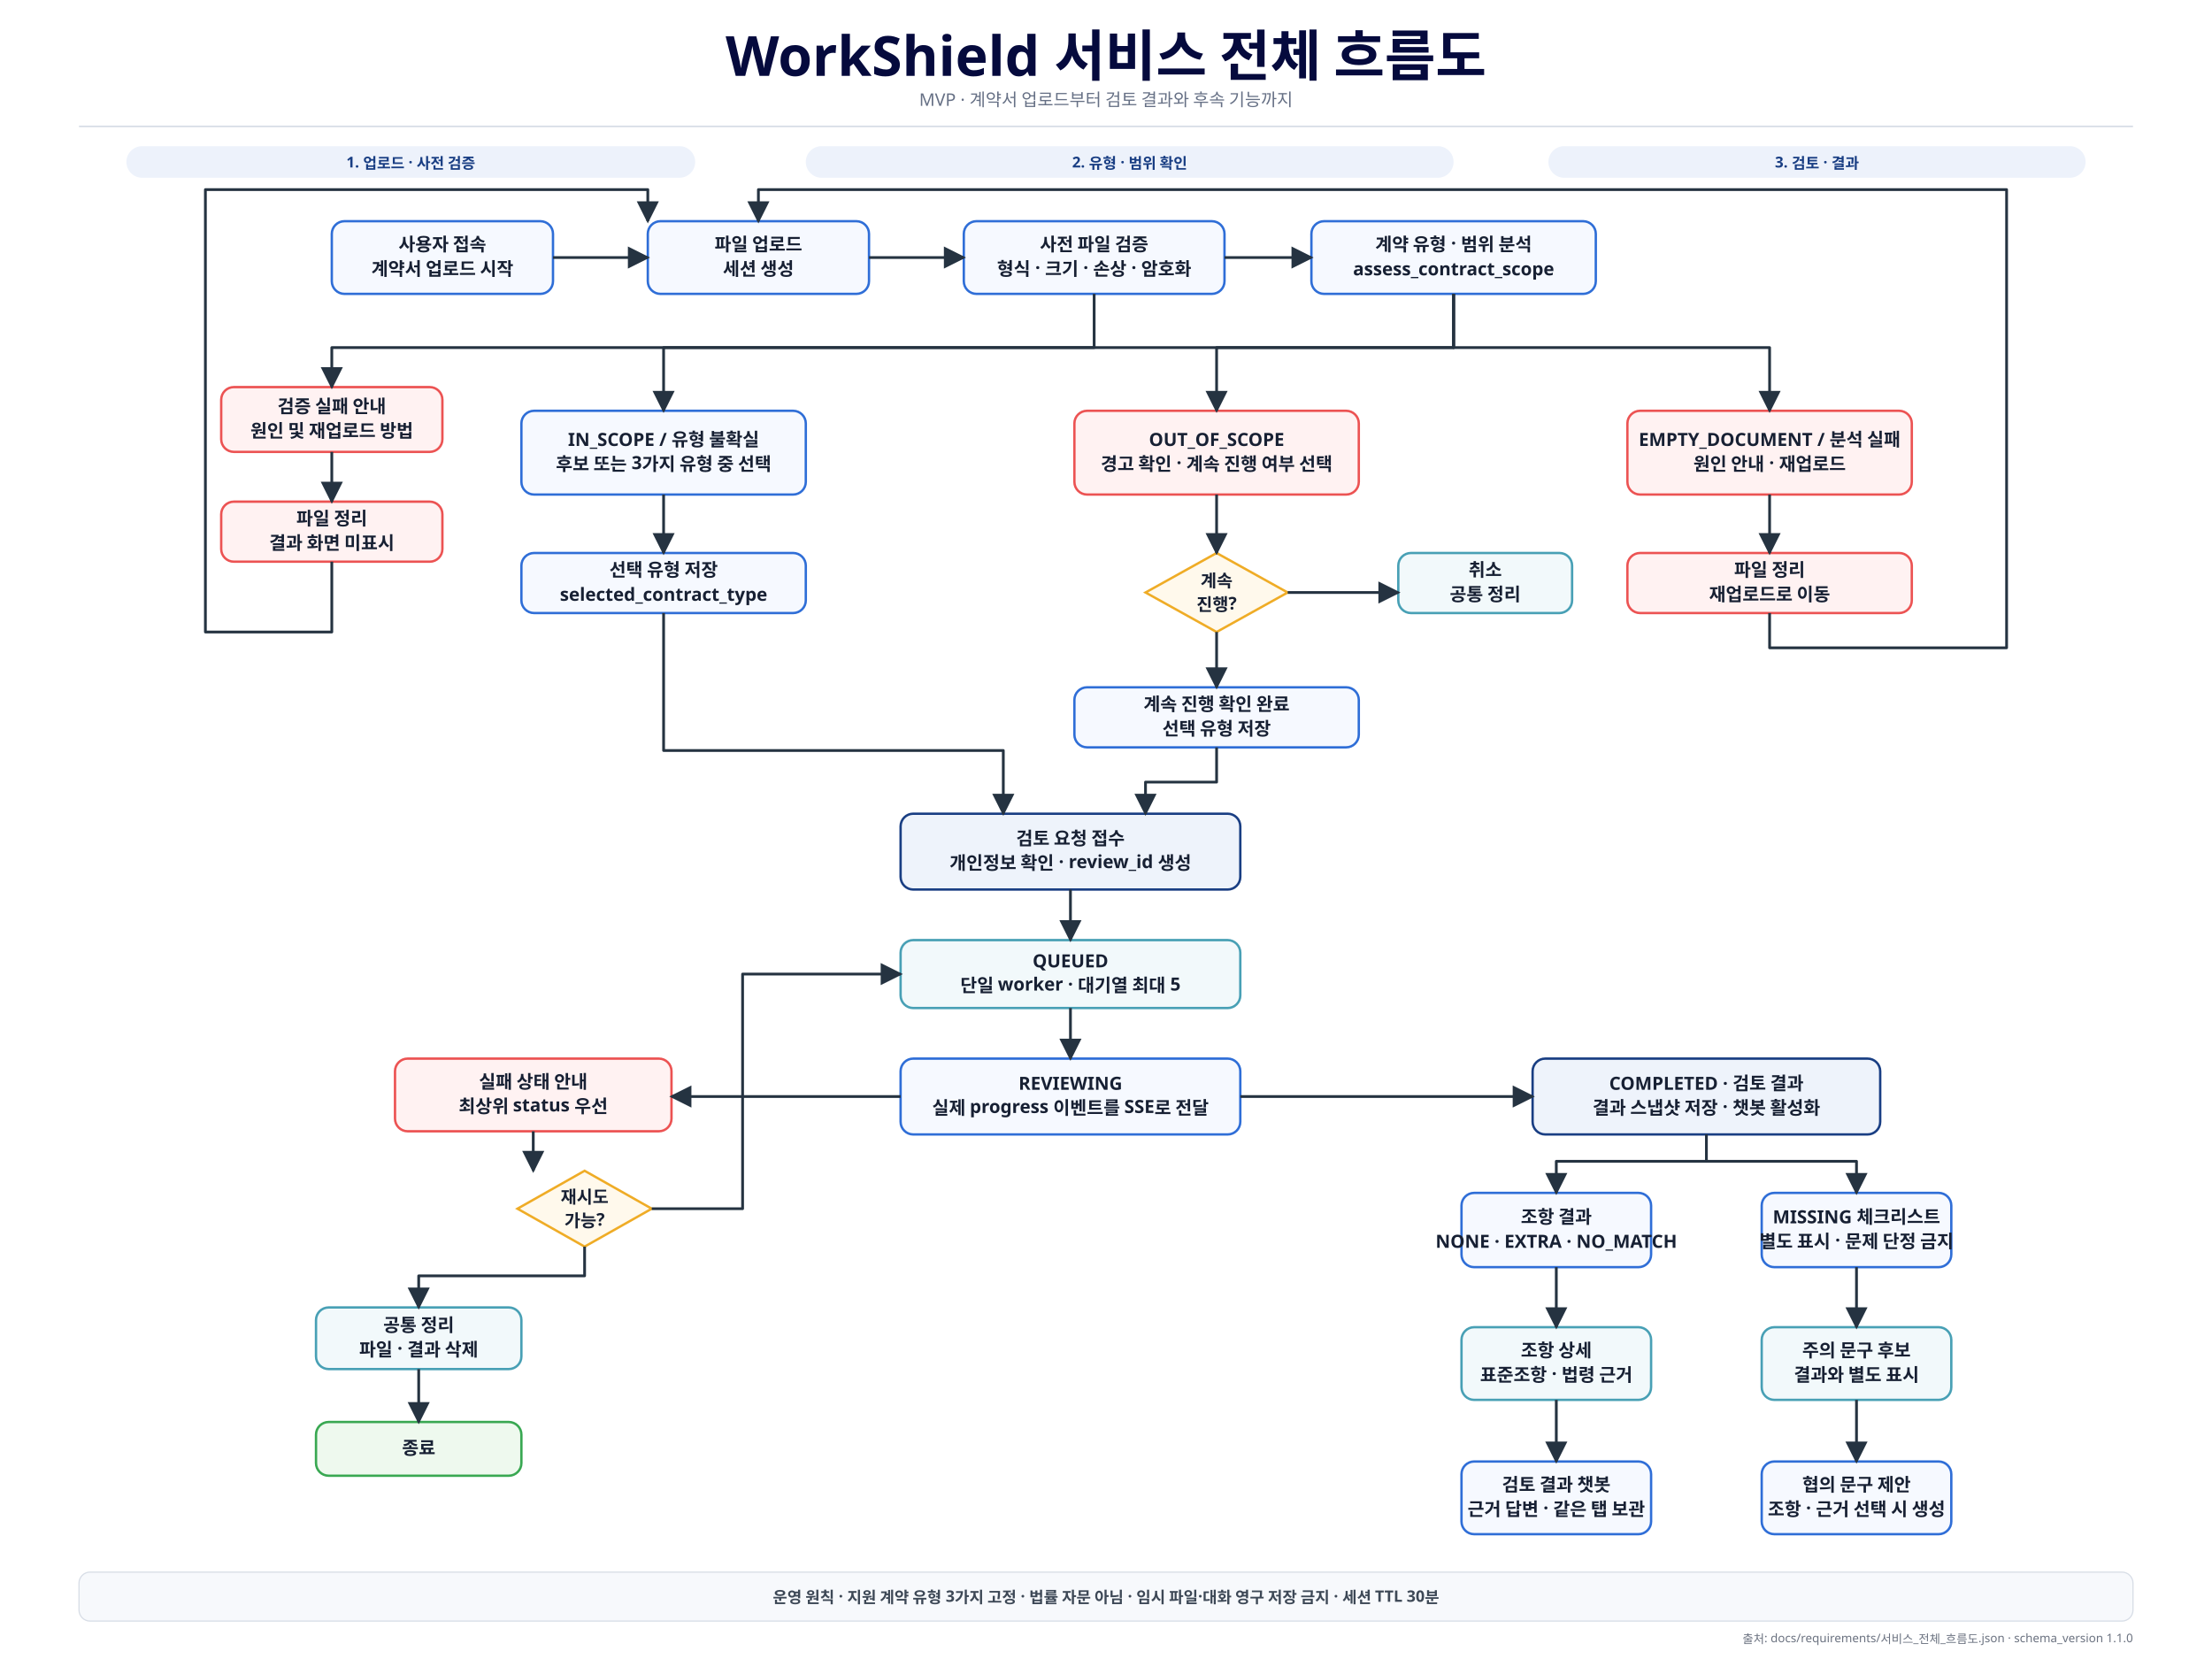
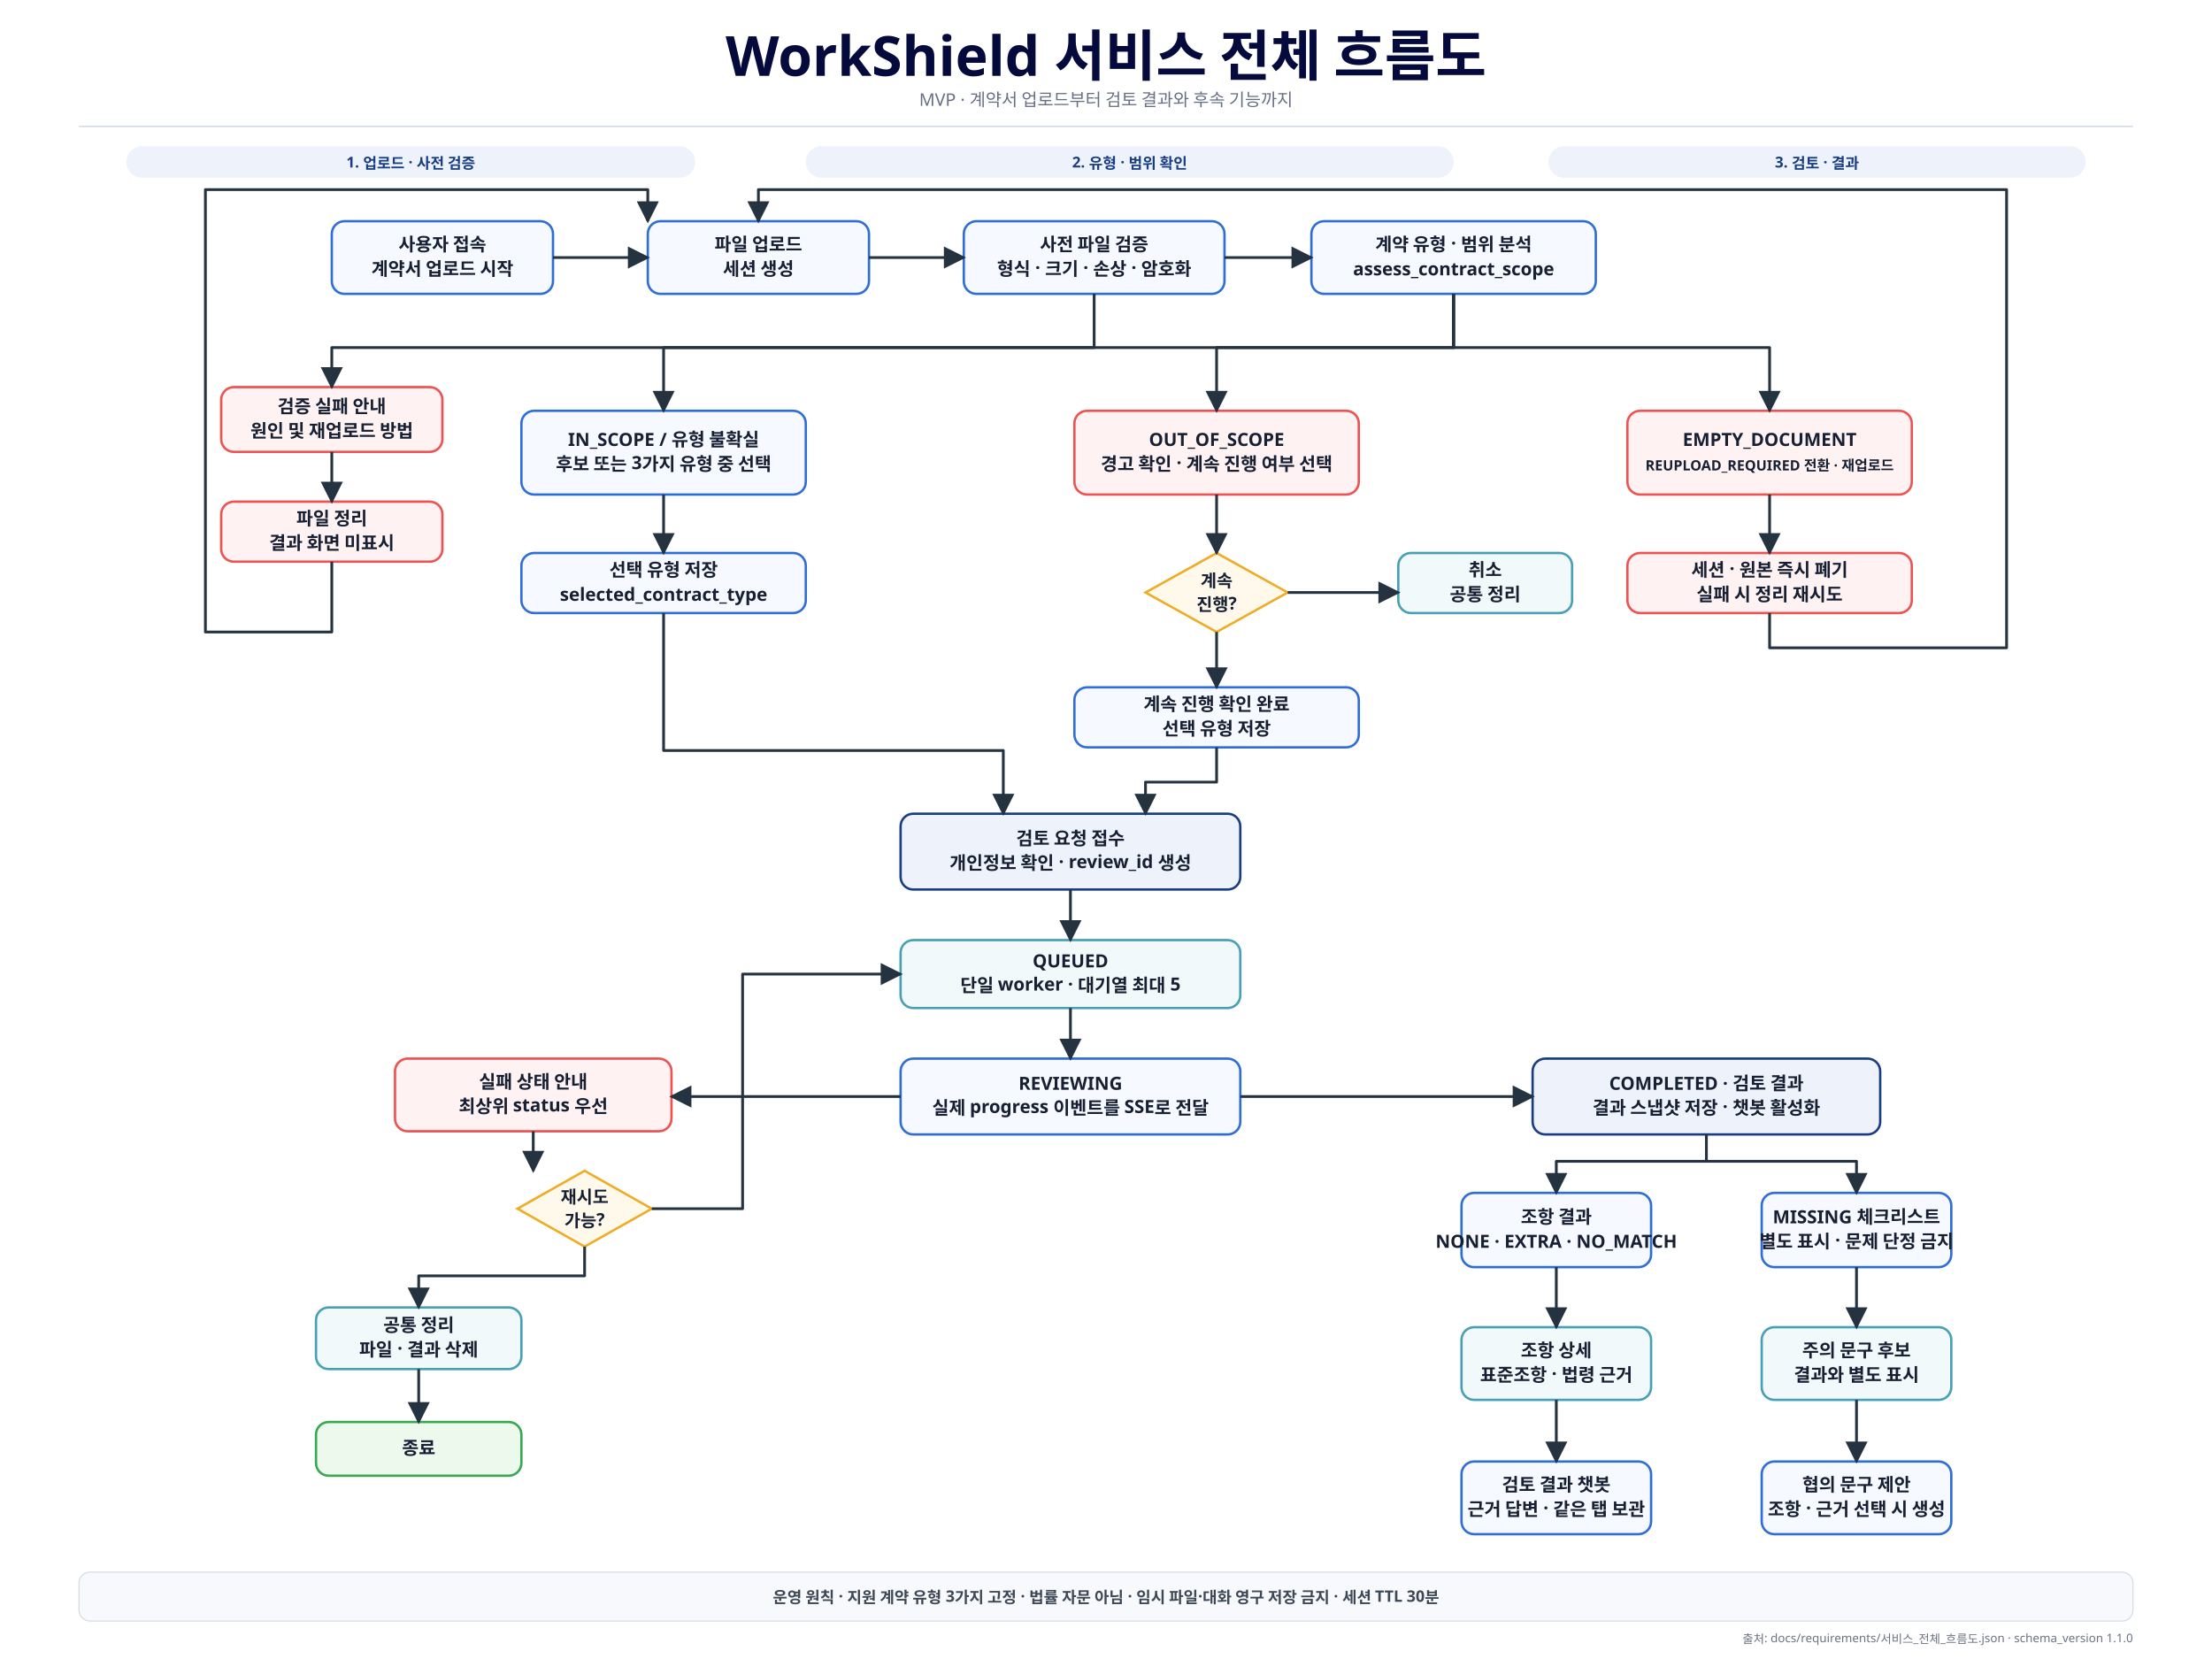
<svg xmlns="http://www.w3.org/2000/svg" width="2800" height="2100" viewBox="0 0 2800 2100">
  <defs>
    <marker id="a" viewBox="0 0 10 10" refX="9" refY="5" markerWidth="8" markerHeight="8" orient="auto">
      <path d="M0 0L10 5L0 10z" fill="#253341" />
    </marker>
  </defs>
  <rect width="100%" height="100%" fill="#fff" />
  <text x="1400" y="96" text-anchor="middle" font-family="Apple SD Gothic Neo, sans-serif" font-size="70" font-weight="800" fill="#050a3d">WorkShield 서비스 전체 흐름도</text>
  <text x="1400" y="134" text-anchor="middle" font-family="Apple SD Gothic Neo, sans-serif" font-size="22" fill="#667085">MVP · 계약서 업로드부터 검토 결과와 후속 기능까지</text>
  <line x1="100" y1="160" x2="2700" y2="160" stroke="#d7dde6" stroke-width="2" />
  <rect x="160" y="185" width="720" height="40" rx="20" fill="#edf2fb" />
  <text x="520" y="212" text-anchor="middle" font-family="Apple SD Gothic Neo, sans-serif" font-size="19" font-weight="700" fill="#193e83">1. 업로드 · 사전 검증</text>
  <rect x="1020" y="185" width="820" height="40" rx="20" fill="#edf2fb" />
  <text x="1430" y="212" text-anchor="middle" font-family="Apple SD Gothic Neo, sans-serif" font-size="19" font-weight="700" fill="#193e83">2. 유형 · 범위 확인</text>
  <rect x="1960" y="185" width="680" height="40" rx="20" fill="#edf2fb" />
  <text x="2300" y="212" text-anchor="middle" font-family="Apple SD Gothic Neo, sans-serif" font-size="19" font-weight="700" fill="#193e83">3. 검토 · 결과</text>
  <g transform="translate(240 0)">
    <rect x="180" y="280" width="280" height="92" rx="16" fill="#f6f9ff" stroke="#2f6ed7" stroke-width="3" />
    <text x="320" y="317.5" text-anchor="middle" font-family="Apple SD Gothic Neo, sans-serif" font-size="23" font-weight="700" fill="#172033">사용자 접속</text>
    <text x="320" y="348.5" text-anchor="middle" font-family="Apple SD Gothic Neo, sans-serif" font-size="23" font-weight="700" fill="#172033">계약서 업로드 시작</text>
    <rect x="580" y="280" width="280" height="92" rx="16" fill="#f6f9ff" stroke="#2f6ed7" stroke-width="3" />
    <text x="720" y="317.5" text-anchor="middle" font-family="Apple SD Gothic Neo, sans-serif" font-size="23" font-weight="700" fill="#172033">파일 업로드</text>
    <text x="720" y="348.5" text-anchor="middle" font-family="Apple SD Gothic Neo, sans-serif" font-size="23" font-weight="700" fill="#172033">세션 생성</text>
    <rect x="980" y="280" width="330" height="92" rx="16" fill="#f6f9ff" stroke="#2f6ed7" stroke-width="3" />
    <text x="1145" y="317.5" text-anchor="middle" font-family="Apple SD Gothic Neo, sans-serif" font-size="23" font-weight="700" fill="#172033">사전 파일 검증</text>
    <text x="1145" y="348.5" text-anchor="middle" font-family="Apple SD Gothic Neo, sans-serif" font-size="23" font-weight="700" fill="#172033">형식 · 크기 · 손상 · 암호화</text>
    <rect x="1420" y="280" width="360" height="92" rx="16" fill="#f6f9ff" stroke="#2f6ed7" stroke-width="3" />
    <text x="1600" y="317.5" text-anchor="middle" font-family="Apple SD Gothic Neo, sans-serif" font-size="23" font-weight="700" fill="#172033">계약 유형 · 범위 분석</text>
    <text x="1600" y="348.5" text-anchor="middle" font-family="Apple SD Gothic Neo, sans-serif" font-size="23" font-weight="700" fill="#172033">assess_contract_scope</text>
    <path d="M460 326H580" fill="none" stroke="#253341" stroke-width="3.5" stroke-linejoin="round" marker-end="url(#a)" />
    <path d="M860 326H980" fill="none" stroke="#253341" stroke-width="3.5" stroke-linejoin="round" marker-end="url(#a)" />
    <path d="M1310 326H1420" fill="none" stroke="#253341" stroke-width="3.5" stroke-linejoin="round" marker-end="url(#a)" />
    <rect x="40" y="490" width="280" height="82" rx="16" fill="#fff2f2" stroke="#ec5353" stroke-width="3" />
    <text x="180" y="522.5" text-anchor="middle" font-family="Apple SD Gothic Neo, sans-serif" font-size="23" font-weight="700" fill="#172033">검증 실패 안내</text>
    <text x="180" y="553.5" text-anchor="middle" font-family="Apple SD Gothic Neo, sans-serif" font-size="23" font-weight="700" fill="#172033">원인 및 재업로드 방법</text>
    <rect x="40" y="635" width="280" height="76" rx="16" fill="#fff2f2" stroke="#ec5353" stroke-width="3" />
    <text x="180" y="664.5" text-anchor="middle" font-family="Apple SD Gothic Neo, sans-serif" font-size="23" font-weight="700" fill="#172033">파일 정리</text>
    <text x="180" y="695.5" text-anchor="middle" font-family="Apple SD Gothic Neo, sans-serif" font-size="23" font-weight="700" fill="#172033">결과 화면 미표시</text>
    <path d="M1145 372V440H180V490" fill="none" stroke="#253341" stroke-width="3.5" stroke-linejoin="round" marker-end="url(#a)" />
    <path d="M180 572V635" fill="none" stroke="#253341" stroke-width="3.5" stroke-linejoin="round" marker-end="url(#a)" />
    <path d="M180 711V800H20V240H580V280" fill="none" stroke="#253341" stroke-width="3.5" stroke-linejoin="round" marker-end="url(#a)" />
    <rect x="420" y="520" width="360" height="106" rx="16" fill="#f6f9ff" stroke="#2f6ed7" stroke-width="3" />
    <text x="600" y="564.5" text-anchor="middle" font-family="Apple SD Gothic Neo, sans-serif" font-size="23" font-weight="700" fill="#172033">IN_SCOPE / 유형 불확실</text>
    <text x="600" y="595.5" text-anchor="middle" font-family="Apple SD Gothic Neo, sans-serif" font-size="23" font-weight="700" fill="#172033">후보 또는 3가지 유형 중 선택</text>
    <rect x="420" y="700" width="360" height="76" rx="16" fill="#f6f9ff" stroke="#2f6ed7" stroke-width="3" />
    <text x="600" y="729.5" text-anchor="middle" font-family="Apple SD Gothic Neo, sans-serif" font-size="23" font-weight="700" fill="#172033">선택 유형 저장</text>
    <text x="600" y="760.5" text-anchor="middle" font-family="Apple SD Gothic Neo, sans-serif" font-size="23" font-weight="700" fill="#172033">selected_contract_type</text>
    <rect x="1120" y="520" width="360" height="106" rx="16" fill="#fff2f2" stroke="#ec5353" stroke-width="3" />
    <text x="1300" y="564.5" text-anchor="middle" font-family="Apple SD Gothic Neo, sans-serif" font-size="23" font-weight="700" fill="#172033">OUT_OF_SCOPE</text>
    <text x="1300" y="595.5" text-anchor="middle" font-family="Apple SD Gothic Neo, sans-serif" font-size="23" font-weight="700" fill="#172033">경고 확인 · 계속 진행 여부 선택</text>
    <path d="M1300 700 L1390 750 L1300 800 L1210 750Z" fill="#fff9ec" stroke="#efac26" stroke-width="3" />
    <text x="1300" y="743" text-anchor="middle" font-family="Apple SD Gothic Neo, sans-serif" font-size="22" font-weight="700" fill="#172033">계속</text>
    <text x="1300" y="773" text-anchor="middle" font-family="Apple SD Gothic Neo, sans-serif" font-size="22" font-weight="700" fill="#172033">진행?</text>
    <rect x="1120" y="870" width="360" height="76" rx="16" fill="#f6f9ff" stroke="#2f6ed7" stroke-width="3" />
    <text x="1300" y="899.5" text-anchor="middle" font-family="Apple SD Gothic Neo, sans-serif" font-size="23" font-weight="700" fill="#172033">계속 진행 확인 완료</text>
    <text x="1300" y="930.5" text-anchor="middle" font-family="Apple SD Gothic Neo, sans-serif" font-size="23" font-weight="700" fill="#172033">선택 유형 저장</text>
    <rect x="1820" y="520" width="360" height="106" rx="16" fill="#fff2f2" stroke="#ec5353" stroke-width="3" />
-     <text x="2000" y="564.5" text-anchor="middle" font-family="Apple SD Gothic Neo, sans-serif" font-size="23" font-weight="700" fill="#172033">EMPTY_DOCUMENT / 분석 실패</text>
-     <text x="2000" y="595.5" text-anchor="middle" font-family="Apple SD Gothic Neo, sans-serif" font-size="23" font-weight="700" fill="#172033">원인 안내 · 재업로드</text>
+     <text x="2000" y="564.5" text-anchor="middle" font-family="Apple SD Gothic Neo, sans-serif" font-size="23" font-weight="700" fill="#172033">EMPTY_DOCUMENT</text>
+     <text x="2000" y="595.5" text-anchor="middle" font-family="Apple SD Gothic Neo, sans-serif" font-size="18" font-weight="700" fill="#172033">REUPLOAD_REQUIRED 전환 · 재업로드</text>
    <rect x="1820" y="700" width="360" height="76" rx="16" fill="#fff2f2" stroke="#ec5353" stroke-width="3" />
-     <text x="2000" y="729.5" text-anchor="middle" font-family="Apple SD Gothic Neo, sans-serif" font-size="23" font-weight="700" fill="#172033">파일 정리</text>
-     <text x="2000" y="760.5" text-anchor="middle" font-family="Apple SD Gothic Neo, sans-serif" font-size="23" font-weight="700" fill="#172033">재업로드로 이동</text>
+     <text x="2000" y="729.5" text-anchor="middle" font-family="Apple SD Gothic Neo, sans-serif" font-size="23" font-weight="700" fill="#172033">세션 · 원본 즉시 폐기</text>
+     <text x="2000" y="760.5" text-anchor="middle" font-family="Apple SD Gothic Neo, sans-serif" font-size="23" font-weight="700" fill="#172033">실패 시 정리 재시도</text>
    <path d="M1600 372V440H600V520" fill="none" stroke="#253341" stroke-width="3.5" stroke-linejoin="round" marker-end="url(#a)" />
    <path d="M1600 372V440H1300V520" fill="none" stroke="#253341" stroke-width="3.5" stroke-linejoin="round" marker-end="url(#a)" />
    <path d="M1600 372V440H2000V520" fill="none" stroke="#253341" stroke-width="3.5" stroke-linejoin="round" marker-end="url(#a)" />
    <path d="M600 626V700" fill="none" stroke="#253341" stroke-width="3.5" stroke-linejoin="round" marker-end="url(#a)" />
    <path d="M1300 626V700" fill="none" stroke="#253341" stroke-width="3.5" stroke-linejoin="round" marker-end="url(#a)" />
    <path d="M1300 800V870" fill="none" stroke="#253341" stroke-width="3.5" stroke-linejoin="round" marker-end="url(#a)" />
    <path d="M2000 626V700" fill="none" stroke="#253341" stroke-width="3.5" stroke-linejoin="round" marker-end="url(#a)" />
    <rect x="1530" y="700" width="220" height="76" rx="16" fill="#f2f9fb" stroke="#48a0b5" stroke-width="3" />
    <text x="1640" y="729.5" text-anchor="middle" font-family="Apple SD Gothic Neo, sans-serif" font-size="23" font-weight="700" fill="#172033">취소</text>
    <text x="1640" y="760.5" text-anchor="middle" font-family="Apple SD Gothic Neo, sans-serif" font-size="23" font-weight="700" fill="#172033">공통 정리</text>
    <path d="M1390 750H1530" fill="none" stroke="#253341" stroke-width="3.5" stroke-linejoin="round" marker-end="url(#a)" />
    <path d="M2000 776V820H2300V240H720V280" fill="none" stroke="#253341" stroke-width="3.5" stroke-linejoin="round" marker-end="url(#a)" />
    <rect x="900" y="1030" width="430" height="96" rx="16" fill="#eef3fb" stroke="#193e83" stroke-width="3" />
    <text x="1115" y="1069.5" text-anchor="middle" font-family="Apple SD Gothic Neo, sans-serif" font-size="23" font-weight="700" fill="#172033">검토 요청 접수</text>
    <text x="1115" y="1100.5" text-anchor="middle" font-family="Apple SD Gothic Neo, sans-serif" font-size="23" font-weight="700" fill="#172033">개인정보 확인 · review_id 생성</text>
    <path d="M600 776V950H1030V1030" fill="none" stroke="#253341" stroke-width="3.5" stroke-linejoin="round" marker-end="url(#a)" />
    <path d="M1300 946V990H1210V1030" fill="none" stroke="#253341" stroke-width="3.5" stroke-linejoin="round" marker-end="url(#a)" />
    <rect x="900" y="1190" width="430" height="86" rx="16" fill="#f2f9fb" stroke="#48a0b5" stroke-width="3" />
    <text x="1115" y="1224.5" text-anchor="middle" font-family="Apple SD Gothic Neo, sans-serif" font-size="23" font-weight="700" fill="#172033">QUEUED</text>
    <text x="1115" y="1255.5" text-anchor="middle" font-family="Apple SD Gothic Neo, sans-serif" font-size="23" font-weight="700" fill="#172033">단일 worker · 대기열 최대 5</text>
    <rect x="900" y="1340" width="430" height="96" rx="16" fill="#f6f9ff" stroke="#2f6ed7" stroke-width="3" />
    <text x="1115" y="1379.5" text-anchor="middle" font-family="Apple SD Gothic Neo, sans-serif" font-size="23" font-weight="700" fill="#172033">REVIEWING</text>
    <text x="1115" y="1410.5" text-anchor="middle" font-family="Apple SD Gothic Neo, sans-serif" font-size="23" font-weight="700" fill="#172033">실제 progress 이벤트를 SSE로 전달</text>
    <path d="M1115 1126V1190" fill="none" stroke="#253341" stroke-width="3.5" stroke-linejoin="round" marker-end="url(#a)" />
    <path d="M1115 1276V1340" fill="none" stroke="#253341" stroke-width="3.5" stroke-linejoin="round" marker-end="url(#a)" />
    <rect x="260" y="1340" width="350" height="92" rx="16" fill="#fff2f2" stroke="#ec5353" stroke-width="3" />
    <text x="435" y="1377.5" text-anchor="middle" font-family="Apple SD Gothic Neo, sans-serif" font-size="23" font-weight="700" fill="#172033">실패 상태 안내</text>
    <text x="435" y="1408.5" text-anchor="middle" font-family="Apple SD Gothic Neo, sans-serif" font-size="23" font-weight="700" fill="#172033">최상위 status 우선</text>
    <path d="M500 1482 L585 1530 L500 1578 L415 1530Z" fill="#fff9ec" stroke="#efac26" stroke-width="3" />
    <text x="500" y="1523" text-anchor="middle" font-family="Apple SD Gothic Neo, sans-serif" font-size="22" font-weight="700" fill="#172033">재시도</text>
    <text x="500" y="1553" text-anchor="middle" font-family="Apple SD Gothic Neo, sans-serif" font-size="22" font-weight="700" fill="#172033">가능?</text>
    <rect x="160" y="1655" width="260" height="78" rx="16" fill="#f2f9fb" stroke="#48a0b5" stroke-width="3" />
    <text x="290" y="1685.5" text-anchor="middle" font-family="Apple SD Gothic Neo, sans-serif" font-size="23" font-weight="700" fill="#172033">공통 정리</text>
    <text x="290" y="1716.5" text-anchor="middle" font-family="Apple SD Gothic Neo, sans-serif" font-size="23" font-weight="700" fill="#172033">파일 · 결과 삭제</text>
    <rect x="160" y="1800" width="260" height="68" rx="16" fill="#eef9ee" stroke="#39a852" stroke-width="3" />
    <text x="290" y="1841" text-anchor="middle" font-family="Apple SD Gothic Neo, sans-serif" font-size="23" font-weight="700" fill="#172033">종료</text>
    <path d="M900 1388H610" fill="none" stroke="#253341" stroke-width="3.5" stroke-linejoin="round" marker-end="url(#a)" />
    <path d="M435 1432V1482" fill="none" stroke="#253341" stroke-width="3.5" stroke-linejoin="round" marker-end="url(#a)" />
    <path d="M500 1578V1615H290V1655" fill="none" stroke="#253341" stroke-width="3.5" stroke-linejoin="round" marker-end="url(#a)" />
    <path d="M290 1733V1800" fill="none" stroke="#253341" stroke-width="3.5" stroke-linejoin="round" marker-end="url(#a)" />
    <path d="M585 1530H700V1233H900" fill="none" stroke="#253341" stroke-width="3.5" stroke-linejoin="round" marker-end="url(#a)" />
    <rect x="1700" y="1340" width="440" height="96" rx="16" fill="#eef3fb" stroke="#193e83" stroke-width="3" />
    <text x="1920" y="1379.5" text-anchor="middle" font-family="Apple SD Gothic Neo, sans-serif" font-size="23" font-weight="700" fill="#172033">COMPLETED · 검토 결과</text>
    <text x="1920" y="1410.5" text-anchor="middle" font-family="Apple SD Gothic Neo, sans-serif" font-size="23" font-weight="700" fill="#172033">결과 스냅샷 저장 · 챗봇 활성화</text>
    <path d="M1330 1388H1500V1388H1700" fill="none" stroke="#253341" stroke-width="3.5" stroke-linejoin="round" marker-end="url(#a)" />
    <rect x="1610" y="1510" width="240" height="94" rx="16" fill="#f6f9ff" stroke="#2f6ed7" stroke-width="3" />
    <text x="1730" y="1548.5" text-anchor="middle" font-family="Apple SD Gothic Neo, sans-serif" font-size="23" font-weight="700" fill="#172033">조항 결과</text>
    <text x="1730" y="1579.5" text-anchor="middle" font-family="Apple SD Gothic Neo, sans-serif" font-size="23" font-weight="700" fill="#172033">NONE · EXTRA · NO_MATCH</text>
    <rect x="1990" y="1510" width="240" height="94" rx="16" fill="#f6f9ff" stroke="#2f6ed7" stroke-width="3" />
    <text x="2110" y="1548.5" text-anchor="middle" font-family="Apple SD Gothic Neo, sans-serif" font-size="23" font-weight="700" fill="#172033">MISSING 체크리스트</text>
    <text x="2110" y="1579.5" text-anchor="middle" font-family="Apple SD Gothic Neo, sans-serif" font-size="23" font-weight="700" fill="#172033">별도 표시 · 문제 단정 금지</text>
    <path d="M1920 1436V1470H1730V1510" fill="none" stroke="#253341" stroke-width="3.5" stroke-linejoin="round" marker-end="url(#a)" />
    <path d="M1920 1470H2110V1510" fill="none" stroke="#253341" stroke-width="3.5" stroke-linejoin="round" marker-end="url(#a)" />
    <rect x="1610" y="1680" width="240" height="92" rx="16" fill="#f2f9fb" stroke="#48a0b5" stroke-width="3" />
    <text x="1730" y="1717.5" text-anchor="middle" font-family="Apple SD Gothic Neo, sans-serif" font-size="23" font-weight="700" fill="#172033">조항 상세</text>
    <text x="1730" y="1748.5" text-anchor="middle" font-family="Apple SD Gothic Neo, sans-serif" font-size="23" font-weight="700" fill="#172033">표준조항 · 법령 근거</text>
    <rect x="1990" y="1680" width="240" height="92" rx="16" fill="#f2f9fb" stroke="#48a0b5" stroke-width="3" />
    <text x="2110" y="1717.5" text-anchor="middle" font-family="Apple SD Gothic Neo, sans-serif" font-size="23" font-weight="700" fill="#172033">주의 문구 후보</text>
    <text x="2110" y="1748.5" text-anchor="middle" font-family="Apple SD Gothic Neo, sans-serif" font-size="23" font-weight="700" fill="#172033">결과와 별도 표시</text>
    <path d="M1730 1604V1680" fill="none" stroke="#253341" stroke-width="3.5" stroke-linejoin="round" marker-end="url(#a)" />
    <path d="M2110 1604V1680" fill="none" stroke="#253341" stroke-width="3.5" stroke-linejoin="round" marker-end="url(#a)" />
    <rect x="1610" y="1850" width="240" height="92" rx="16" fill="#f6f9ff" stroke="#2f6ed7" stroke-width="3" />
    <text x="1730" y="1887.5" text-anchor="middle" font-family="Apple SD Gothic Neo, sans-serif" font-size="23" font-weight="700" fill="#172033">검토 결과 챗봇</text>
    <text x="1730" y="1918.5" text-anchor="middle" font-family="Apple SD Gothic Neo, sans-serif" font-size="23" font-weight="700" fill="#172033">근거 답변 · 같은 탭 보관</text>
    <rect x="1990" y="1850" width="240" height="92" rx="16" fill="#f6f9ff" stroke="#2f6ed7" stroke-width="3" />
    <text x="2110" y="1887.5" text-anchor="middle" font-family="Apple SD Gothic Neo, sans-serif" font-size="23" font-weight="700" fill="#172033">협의 문구 제안</text>
    <text x="2110" y="1918.5" text-anchor="middle" font-family="Apple SD Gothic Neo, sans-serif" font-size="23" font-weight="700" fill="#172033">조항 · 근거 선택 시 생성</text>
    <path d="M1730 1772V1850" fill="none" stroke="#253341" stroke-width="3.5" stroke-linejoin="round" marker-end="url(#a)" />
    <path d="M2110 1772V1850" fill="none" stroke="#253341" stroke-width="3.5" stroke-linejoin="round" marker-end="url(#a)" />
  </g>
  <rect x="100" y="1990" width="2600" height="62" rx="14" fill="#f7f9fc" stroke="#d7dde6" stroke-width="1.5" />
  <text x="1400" y="2029" text-anchor="middle" font-family="Apple SD Gothic Neo, sans-serif" font-size="20" font-weight="600" fill="#3d4856">운영 원칙  ·  지원 계약 유형 3가지 고정  ·  법률 자문 아님  ·  임시 파일·대화 영구 저장 금지  ·  세션 TTL 30분</text>
  <text x="2700" y="2080" text-anchor="end" font-family="Apple SD Gothic Neo, sans-serif" font-size="15" fill="#6b7280">출처: docs/requirements/서비스_전체_흐름도.json · schema_version 1.1.0</text>
</svg>
